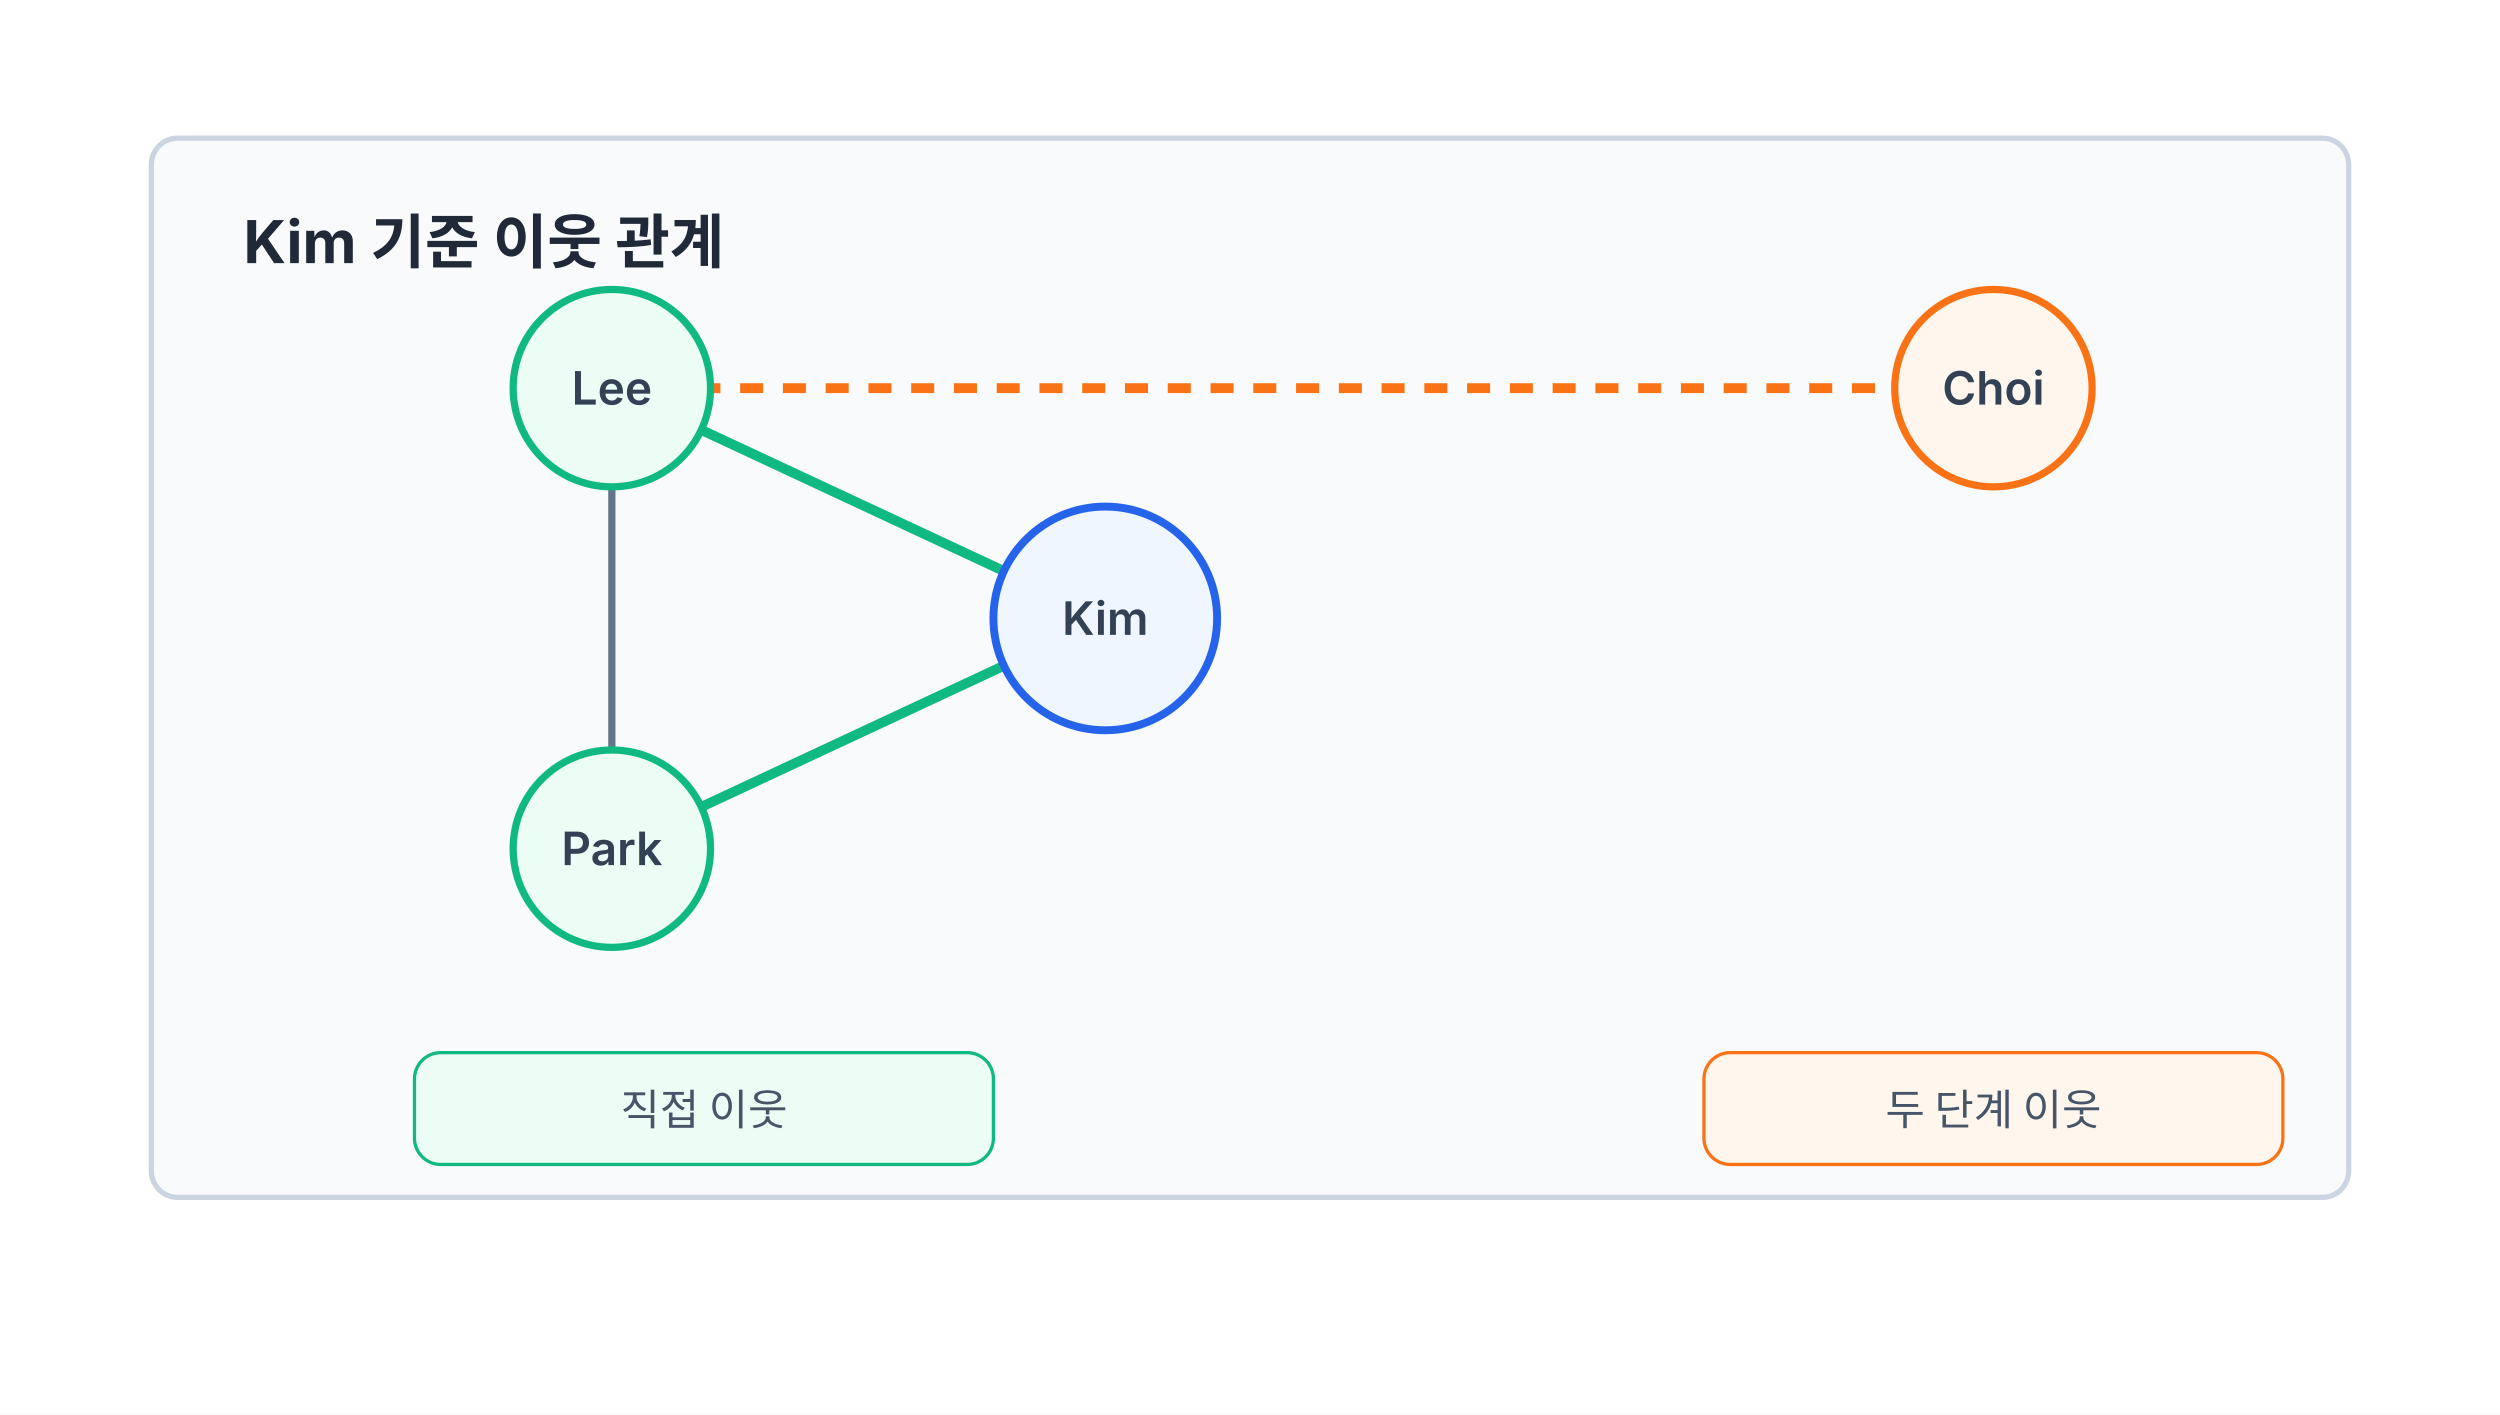
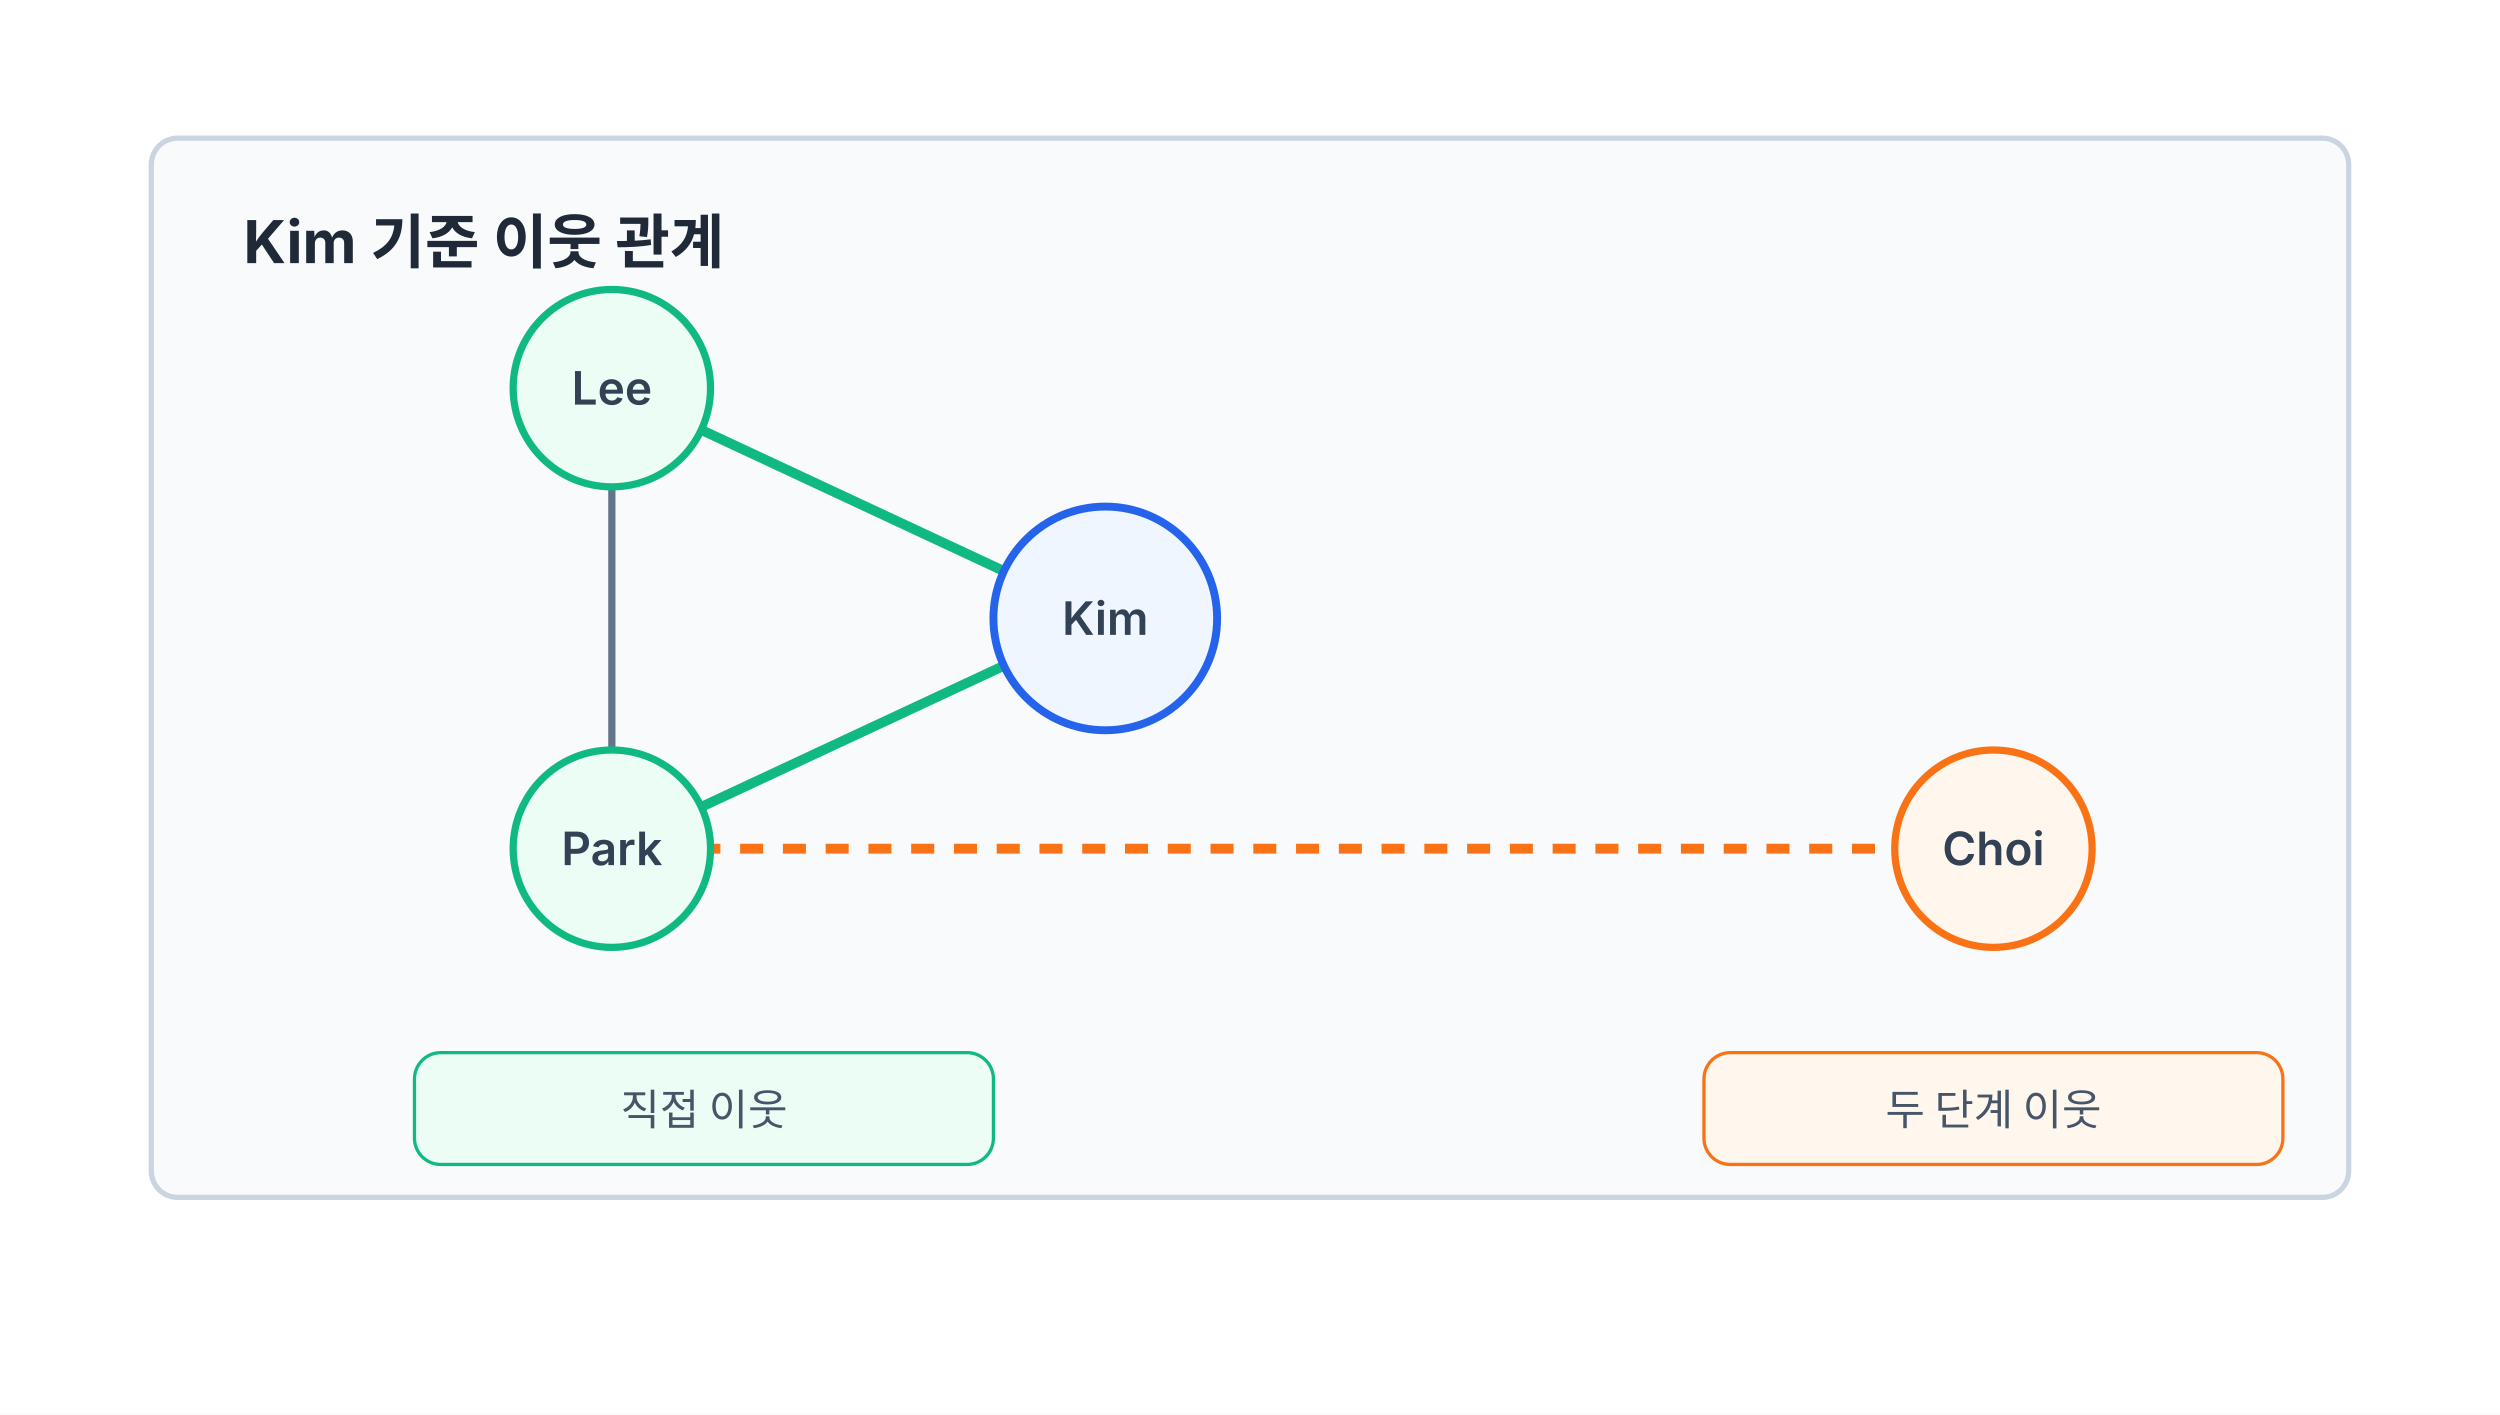
<svg xmlns="http://www.w3.org/2000/svg" viewBox="0 0 760 430" role="img" aria-labelledby="title desc">
  <defs>
    <style>
      .panel-title { font: 700 18px system-ui, -apple-system, BlinkMacSystemFont, "Segoe UI", sans-serif; fill: #1f2937; }
      .label { font: 600 14px system-ui, -apple-system, BlinkMacSystemFont, "Segoe UI", sans-serif; fill: #334155; }
      .small { font: 400 13px system-ui, -apple-system, BlinkMacSystemFont, "Segoe UI", sans-serif; fill: #475569; }
      .box { fill: #f8fafc; stroke: #cbd5e1; stroke-width: 1.6; }
      .start { fill: #eff6ff; stroke: #2563eb; stroke-width: 2.4; }
      .direct { fill: #ecfdf5; stroke: #10b981; stroke-width: 2.2; }
      .hop { fill: #fff7ed; stroke: #f97316; stroke-width: 2.2; }
      .edge { stroke: #64748b; stroke-width: 2.2; fill: none; }
      .edge-direct { stroke: #10b981; stroke-width: 3; fill: none; }
      .edge-hop { stroke: #f97316; stroke-width: 3; fill: none; stroke-dasharray: 7 6; }
    </style>
  </defs>
  <rect width="760" height="430" fill="#ffffff" />
  <rect x="46" y="42" width="668" height="322" rx="8" class="box" />
  <text x="74" y="80" class="panel-title">Kim 기준 이웃 관계</text>
  <g transform="translate(86 188)">
    <line x1="250" y1="0" x2="100" y2="-70" class="edge-direct" />
    <line x1="250" y1="0" x2="100" y2="70" class="edge-direct" />
-     <line x1="100" y1="-70" x2="520" y2="-70" class="edge-hop" />
+     <line x1="100" y1="70" x2="520" y2="70" class="edge-hop" />
    <line x1="100" y1="-70" x2="100" y2="70" class="edge" />
    <circle cx="250" cy="0" r="34" class="start" />
    <circle cx="100" cy="-70" r="30" class="direct" />
    <circle cx="100" cy="70" r="30" class="direct" />
-     <circle cx="520" cy="-70" r="30" class="hop" />
+     <circle cx="520" cy="70" r="30" class="hop" />
    <text x="250" y="5" text-anchor="middle" class="label">Kim</text>
    <text x="100" y="-65" text-anchor="middle" class="label">Lee</text>
    <text x="100" y="75" text-anchor="middle" class="label">Park</text>
-     <text x="520" y="-65" text-anchor="middle" class="label">Choi</text>
+     <text x="520" y="75" text-anchor="middle" class="label">Choi</text>
    <rect x="40" y="132" width="176" height="34" rx="8" fill="#ecfdf5" stroke="#10b981" />
    <text x="128" y="154" text-anchor="middle" class="small">직접 이웃</text>
    <rect x="432" y="132" width="176" height="34" rx="8" fill="#fff7ed" stroke="#f97316" />
    <text x="520" y="154" text-anchor="middle" class="small">두 단계 이웃</text>
  </g>
</svg>
